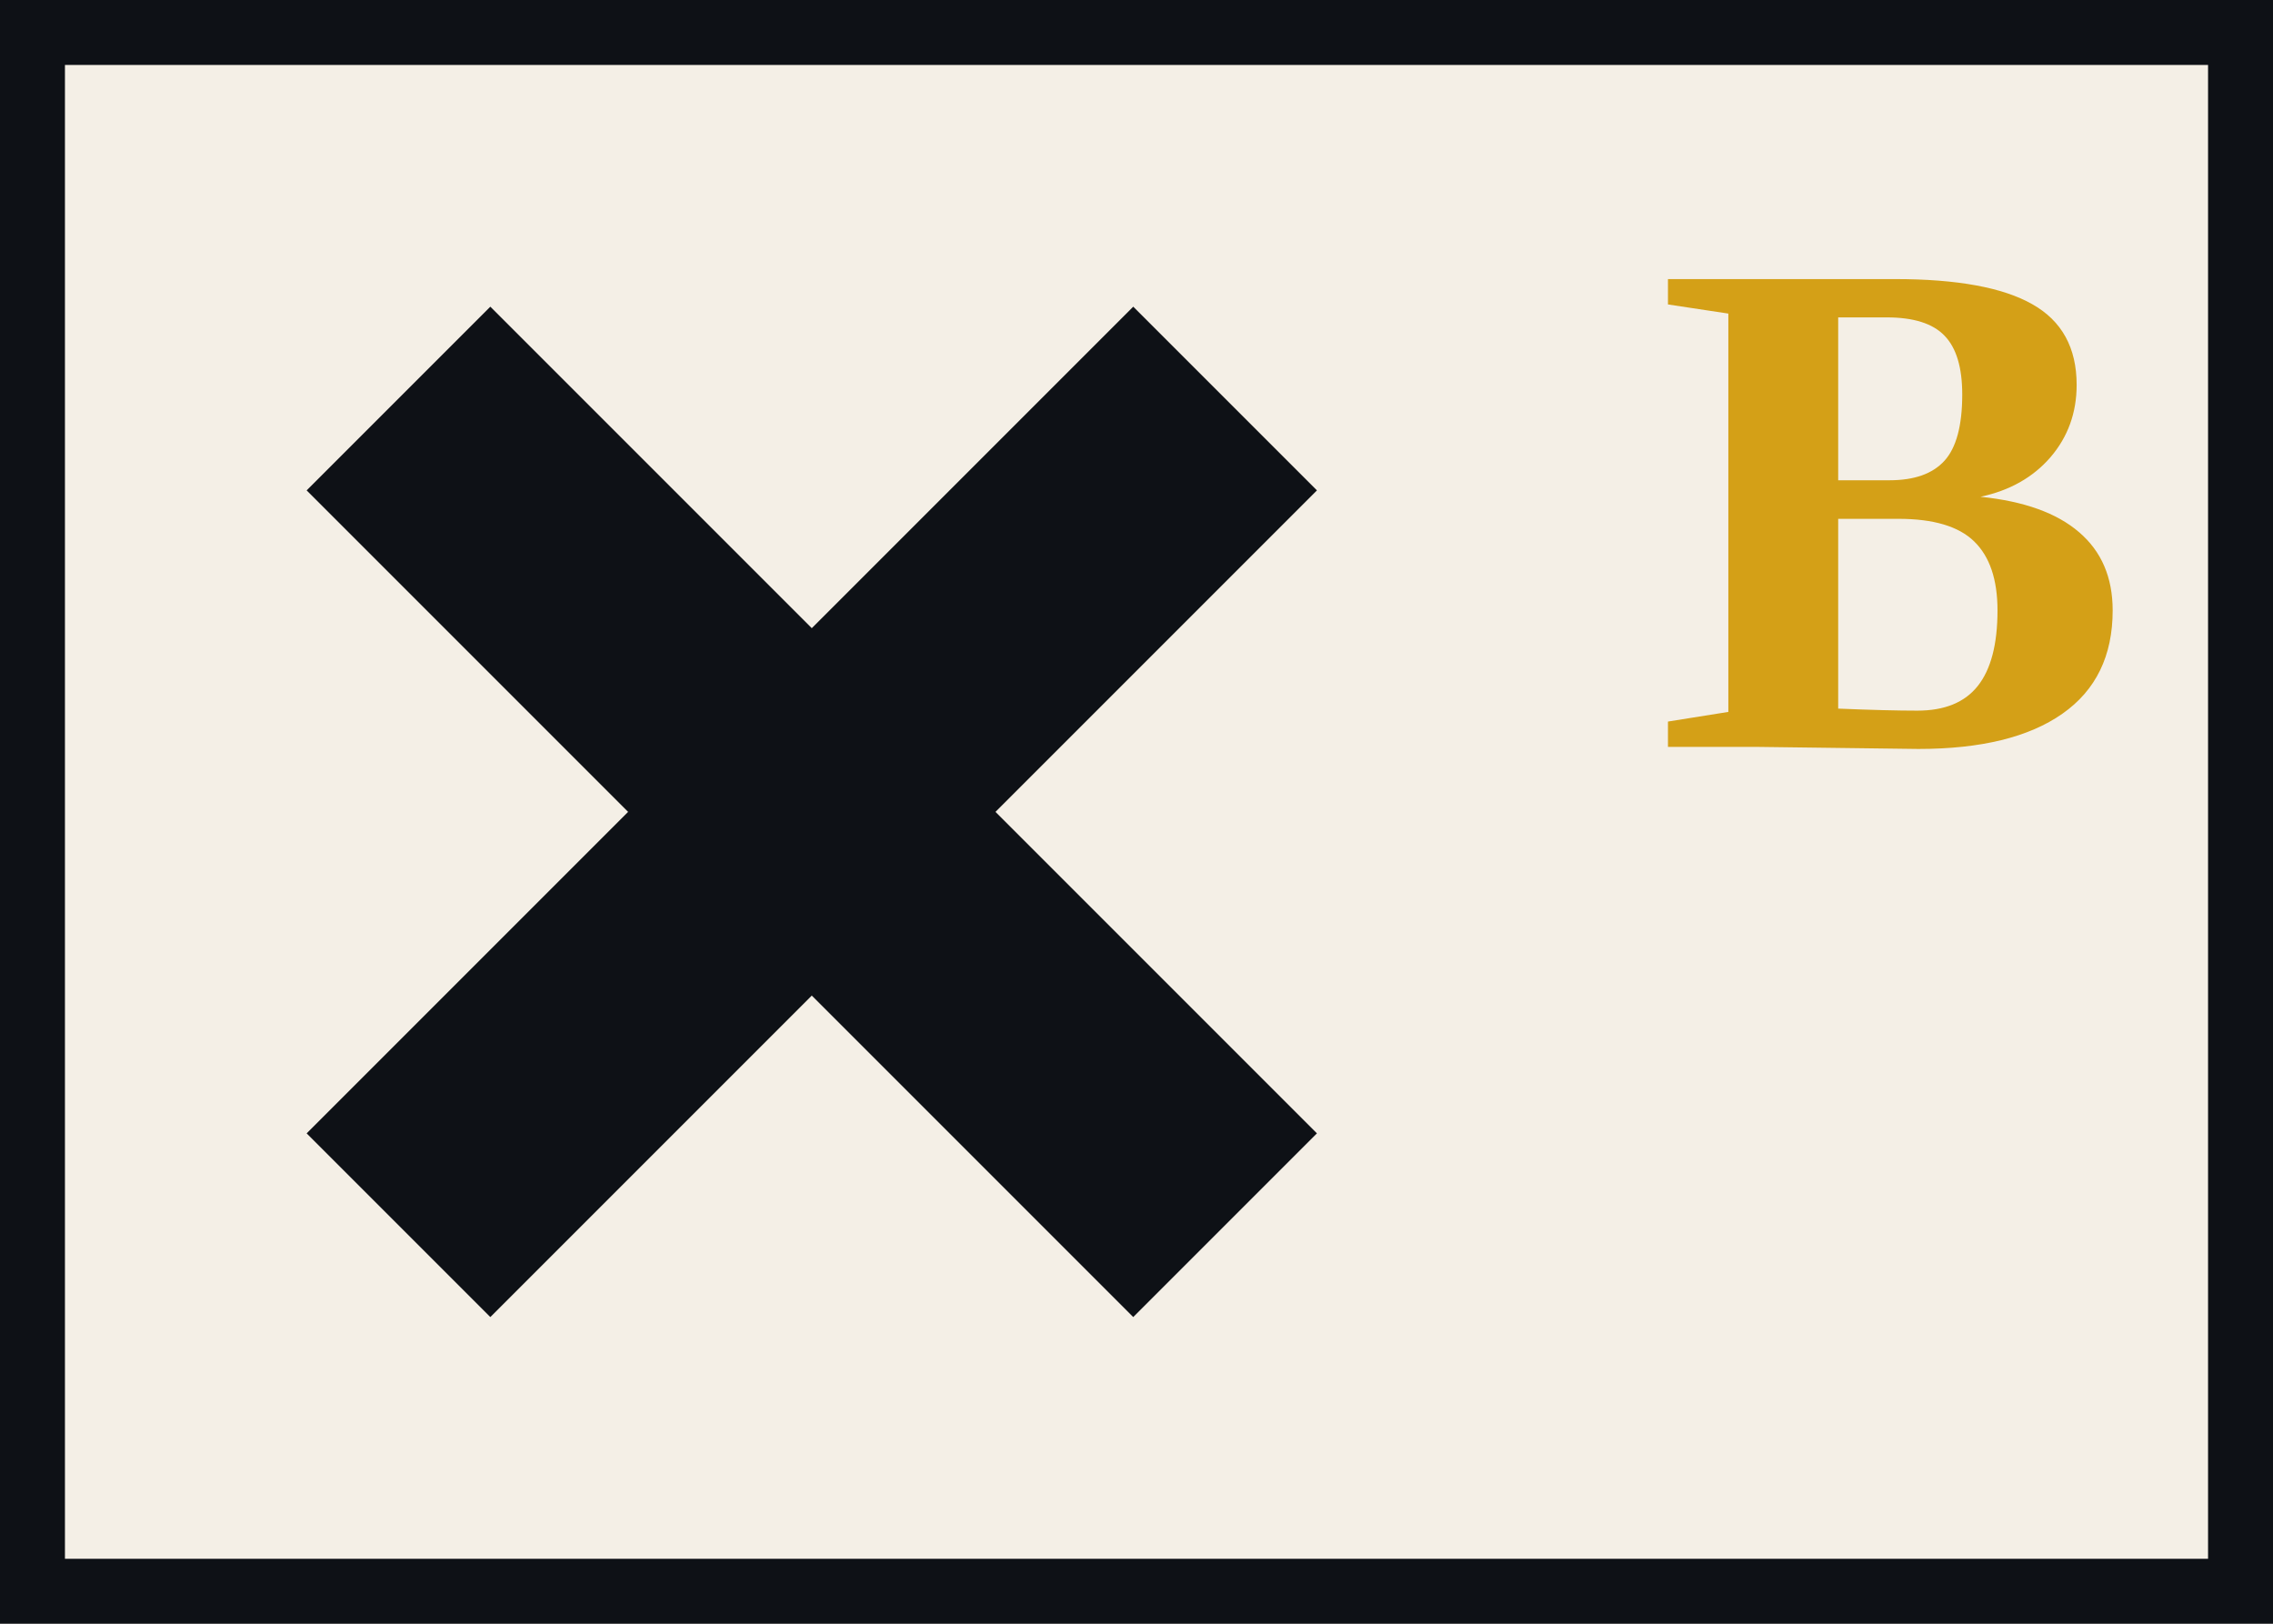
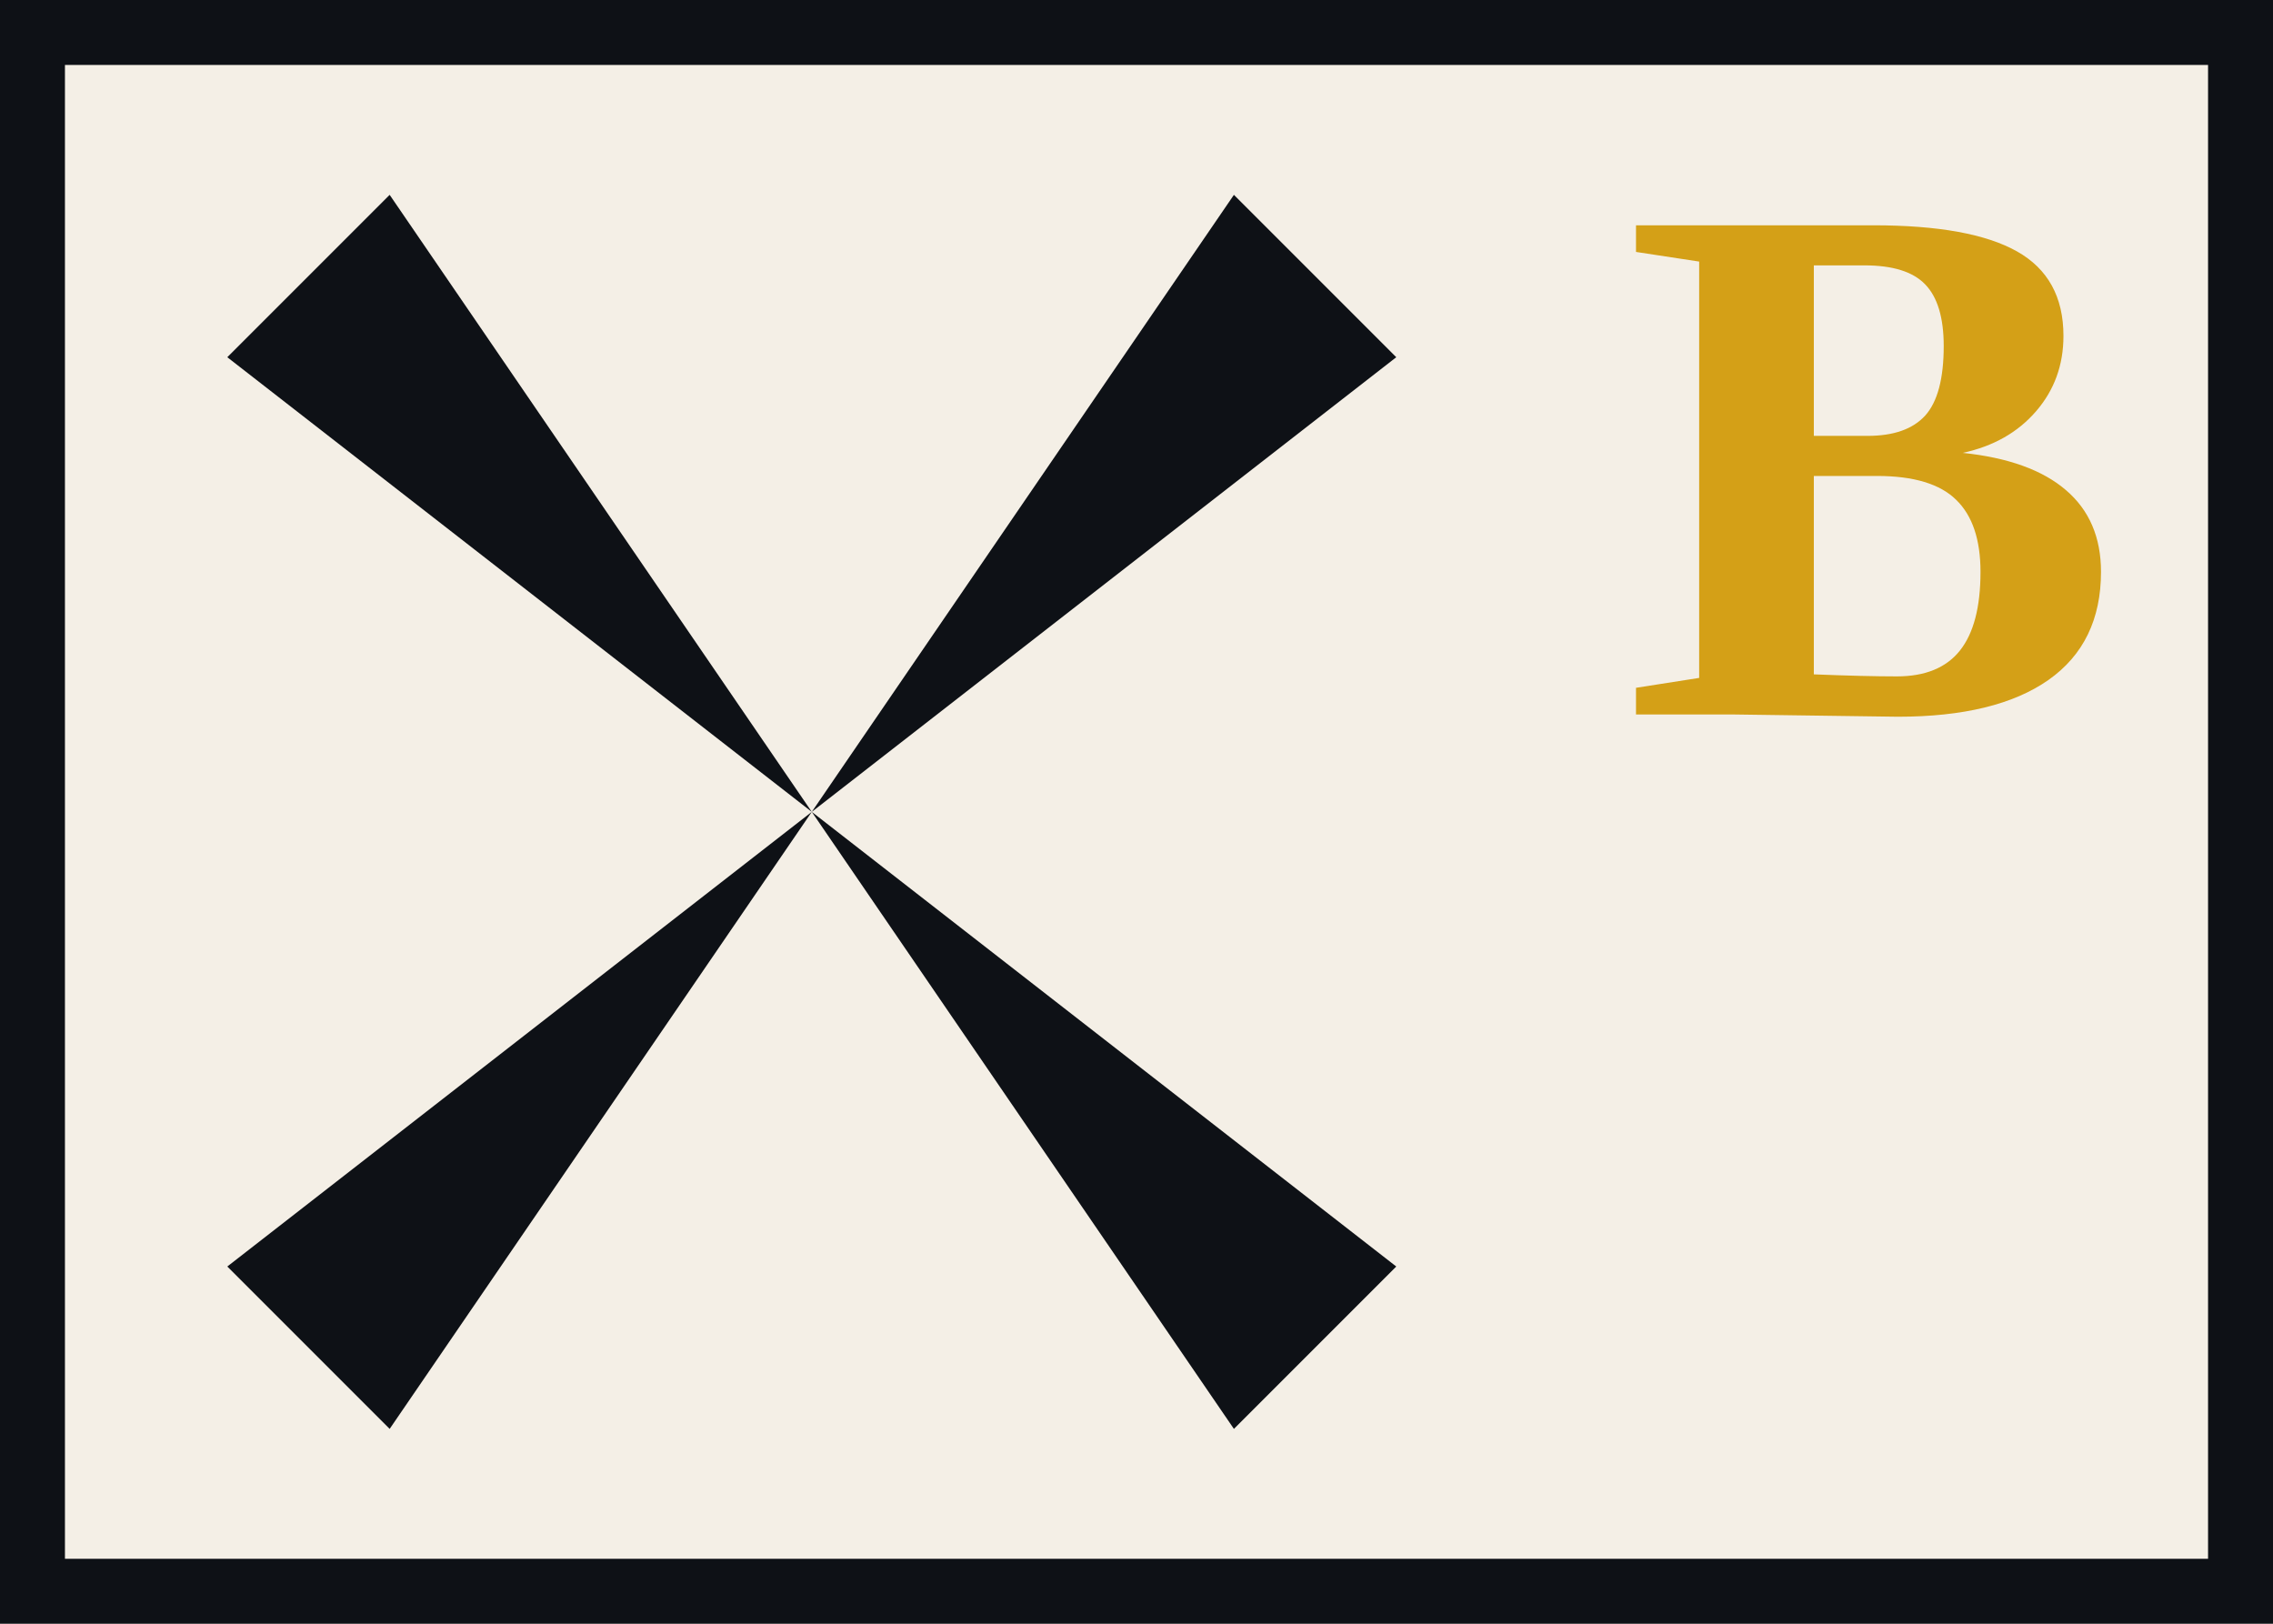
<svg xmlns="http://www.w3.org/2000/svg" viewBox="0 0 140 100" width="140" height="100">
  <rect width="140" height="100" fill="#f4efe6" />
  <rect x="2" y="2" width="136" height="96" fill="none" stroke="#0e1116" stroke-width="4" />
-   <g fill="#0e1116" transform="translate(50, 50)">
-     <rect x="-36" y="-8" width="72" height="16" transform="rotate(45)" />
-     <rect x="-36" y="-8" width="72" height="16" transform="rotate(-45)" />
+   <g fill="#0e1116">
+     <path d="M 14 22 L 24 12 L 50 50 Z" />
+     <path d="M 76 12 L 86 22 L 50 50 Z" />
+     <path d="M 86 78 L 76 88 L 50 50 Z" />
+     <path d="M 24 88 L 14 78 L 50 50 Z" />
  </g>
-   <text x="102" y="46" font-family="'Fraunces', Georgia, 'Times New Roman', serif" font-size="44" font-weight="800" fill="#d4a017">B</text>
+   <text x="100" y="44" font-family="'Fraunces', Georgia, 'Times New Roman', serif" font-size="46" font-weight="800" fill="#d4a017">B</text>
</svg>
